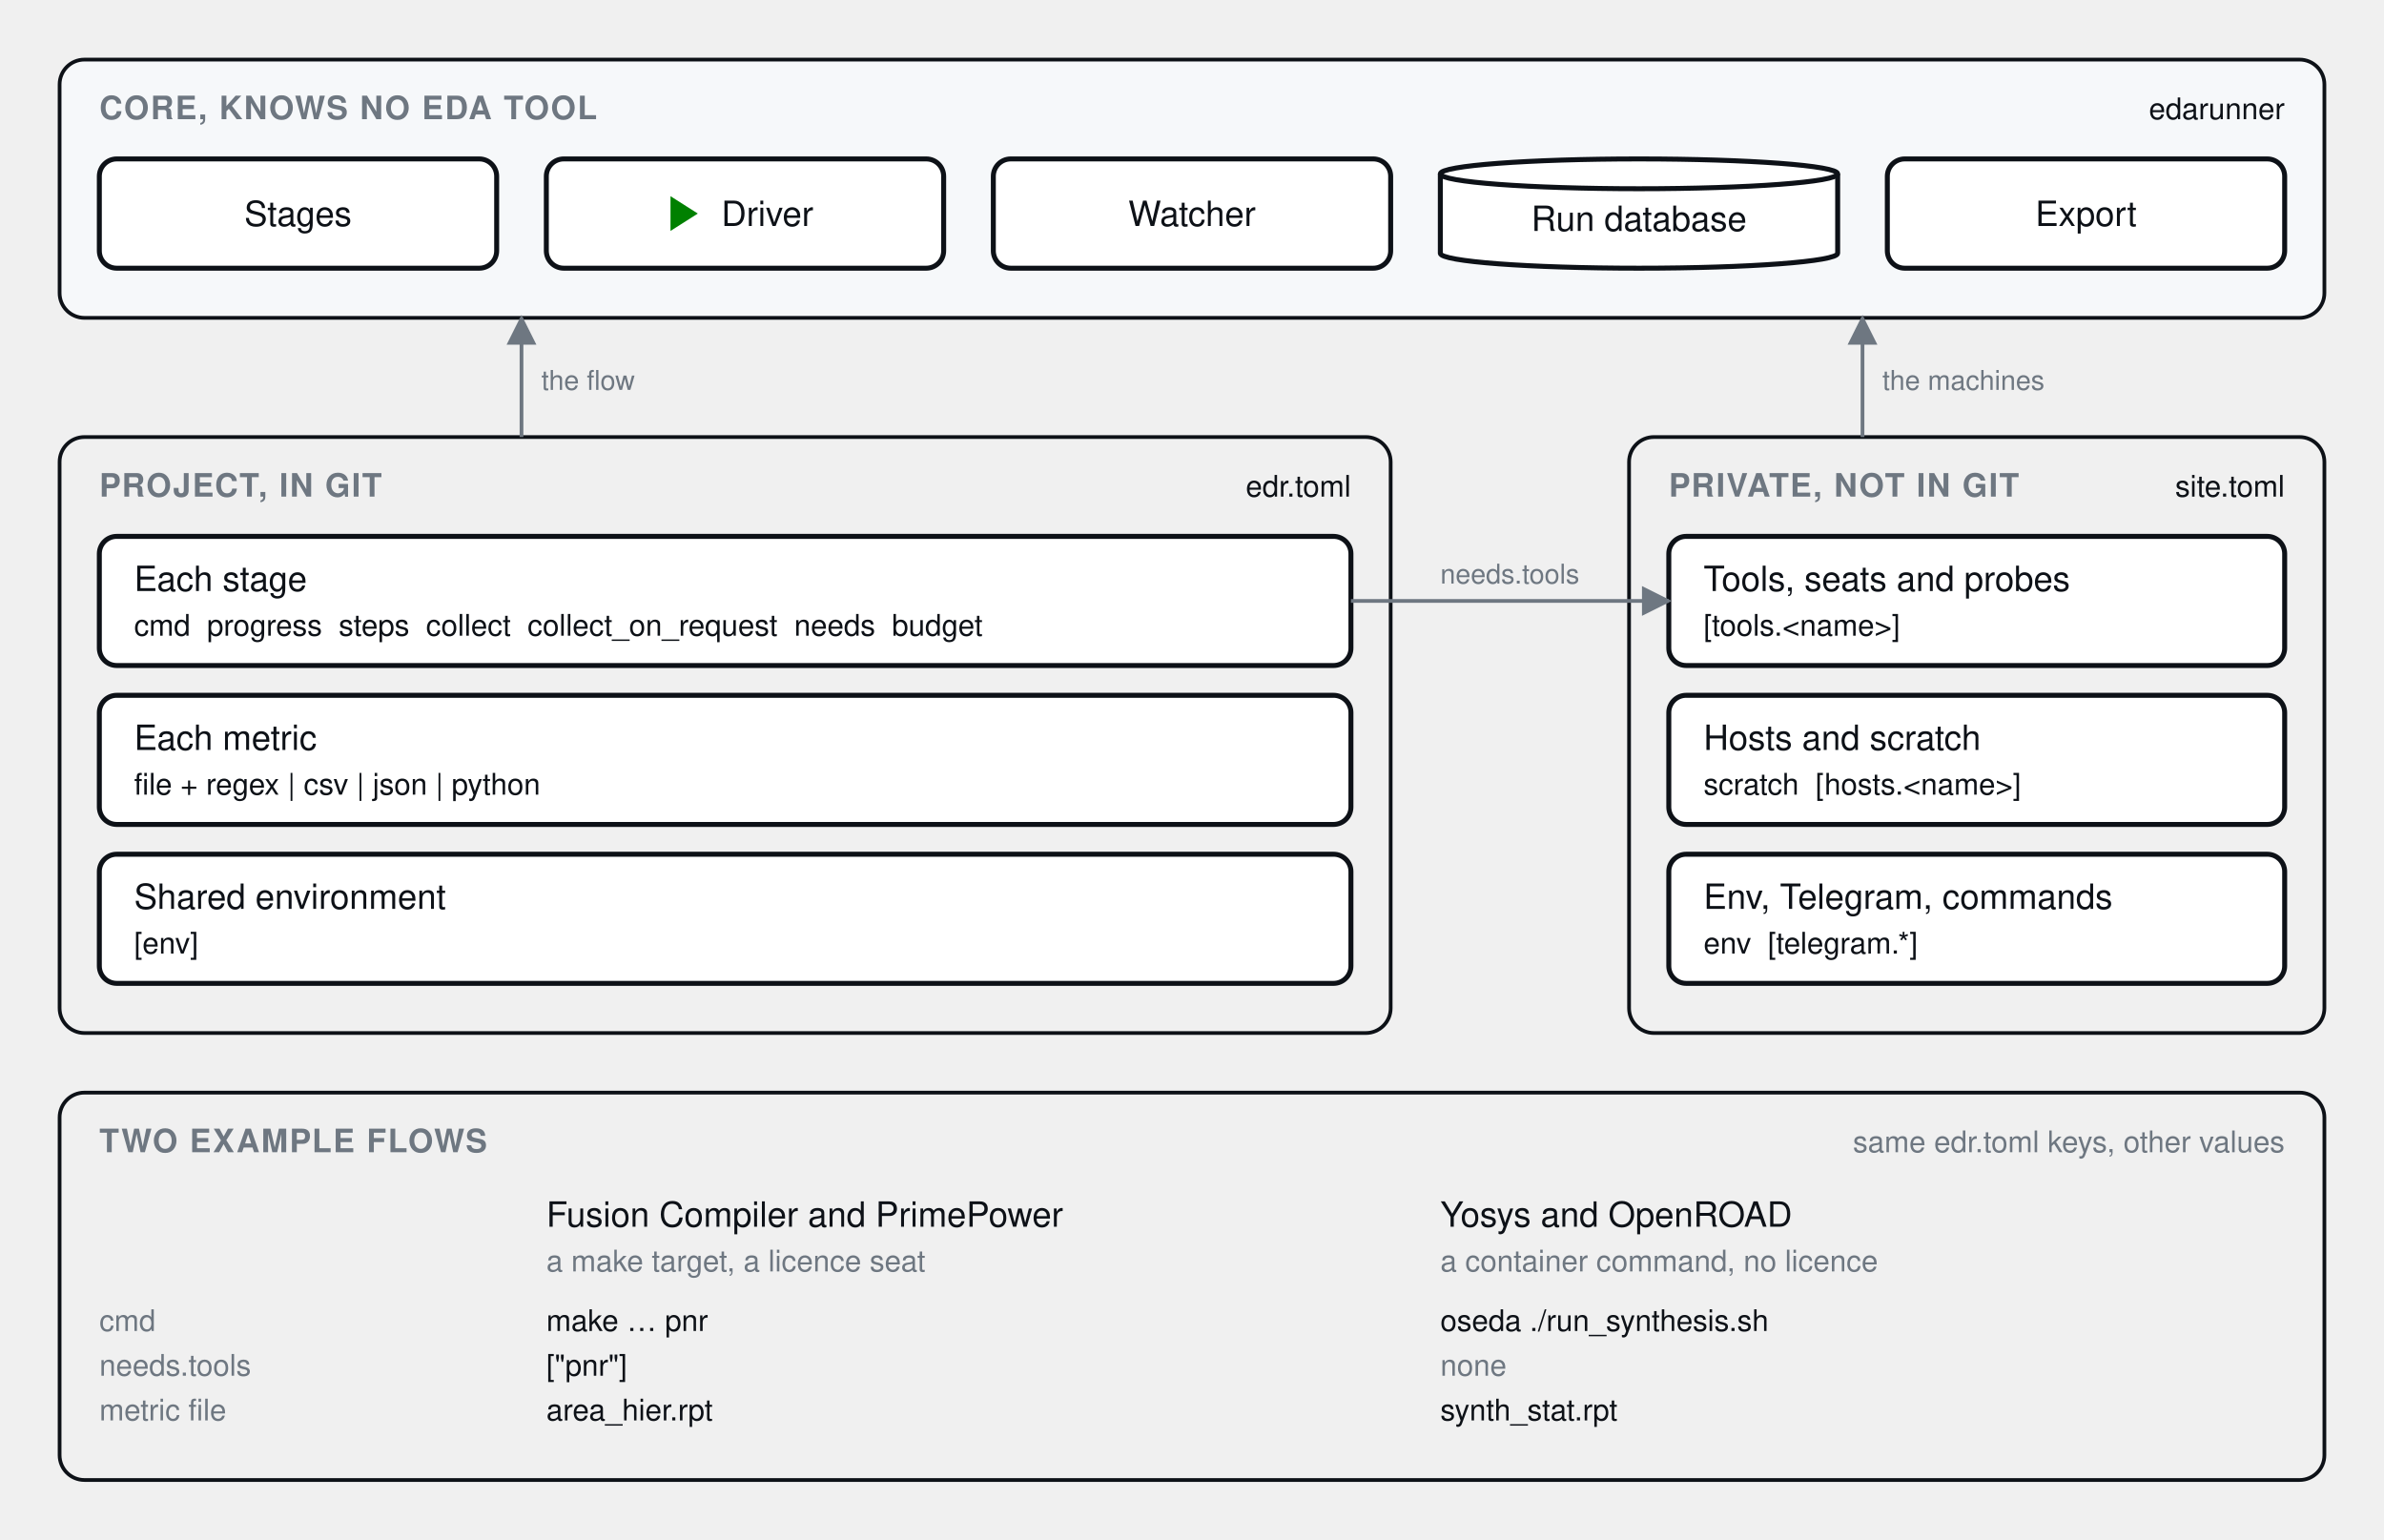
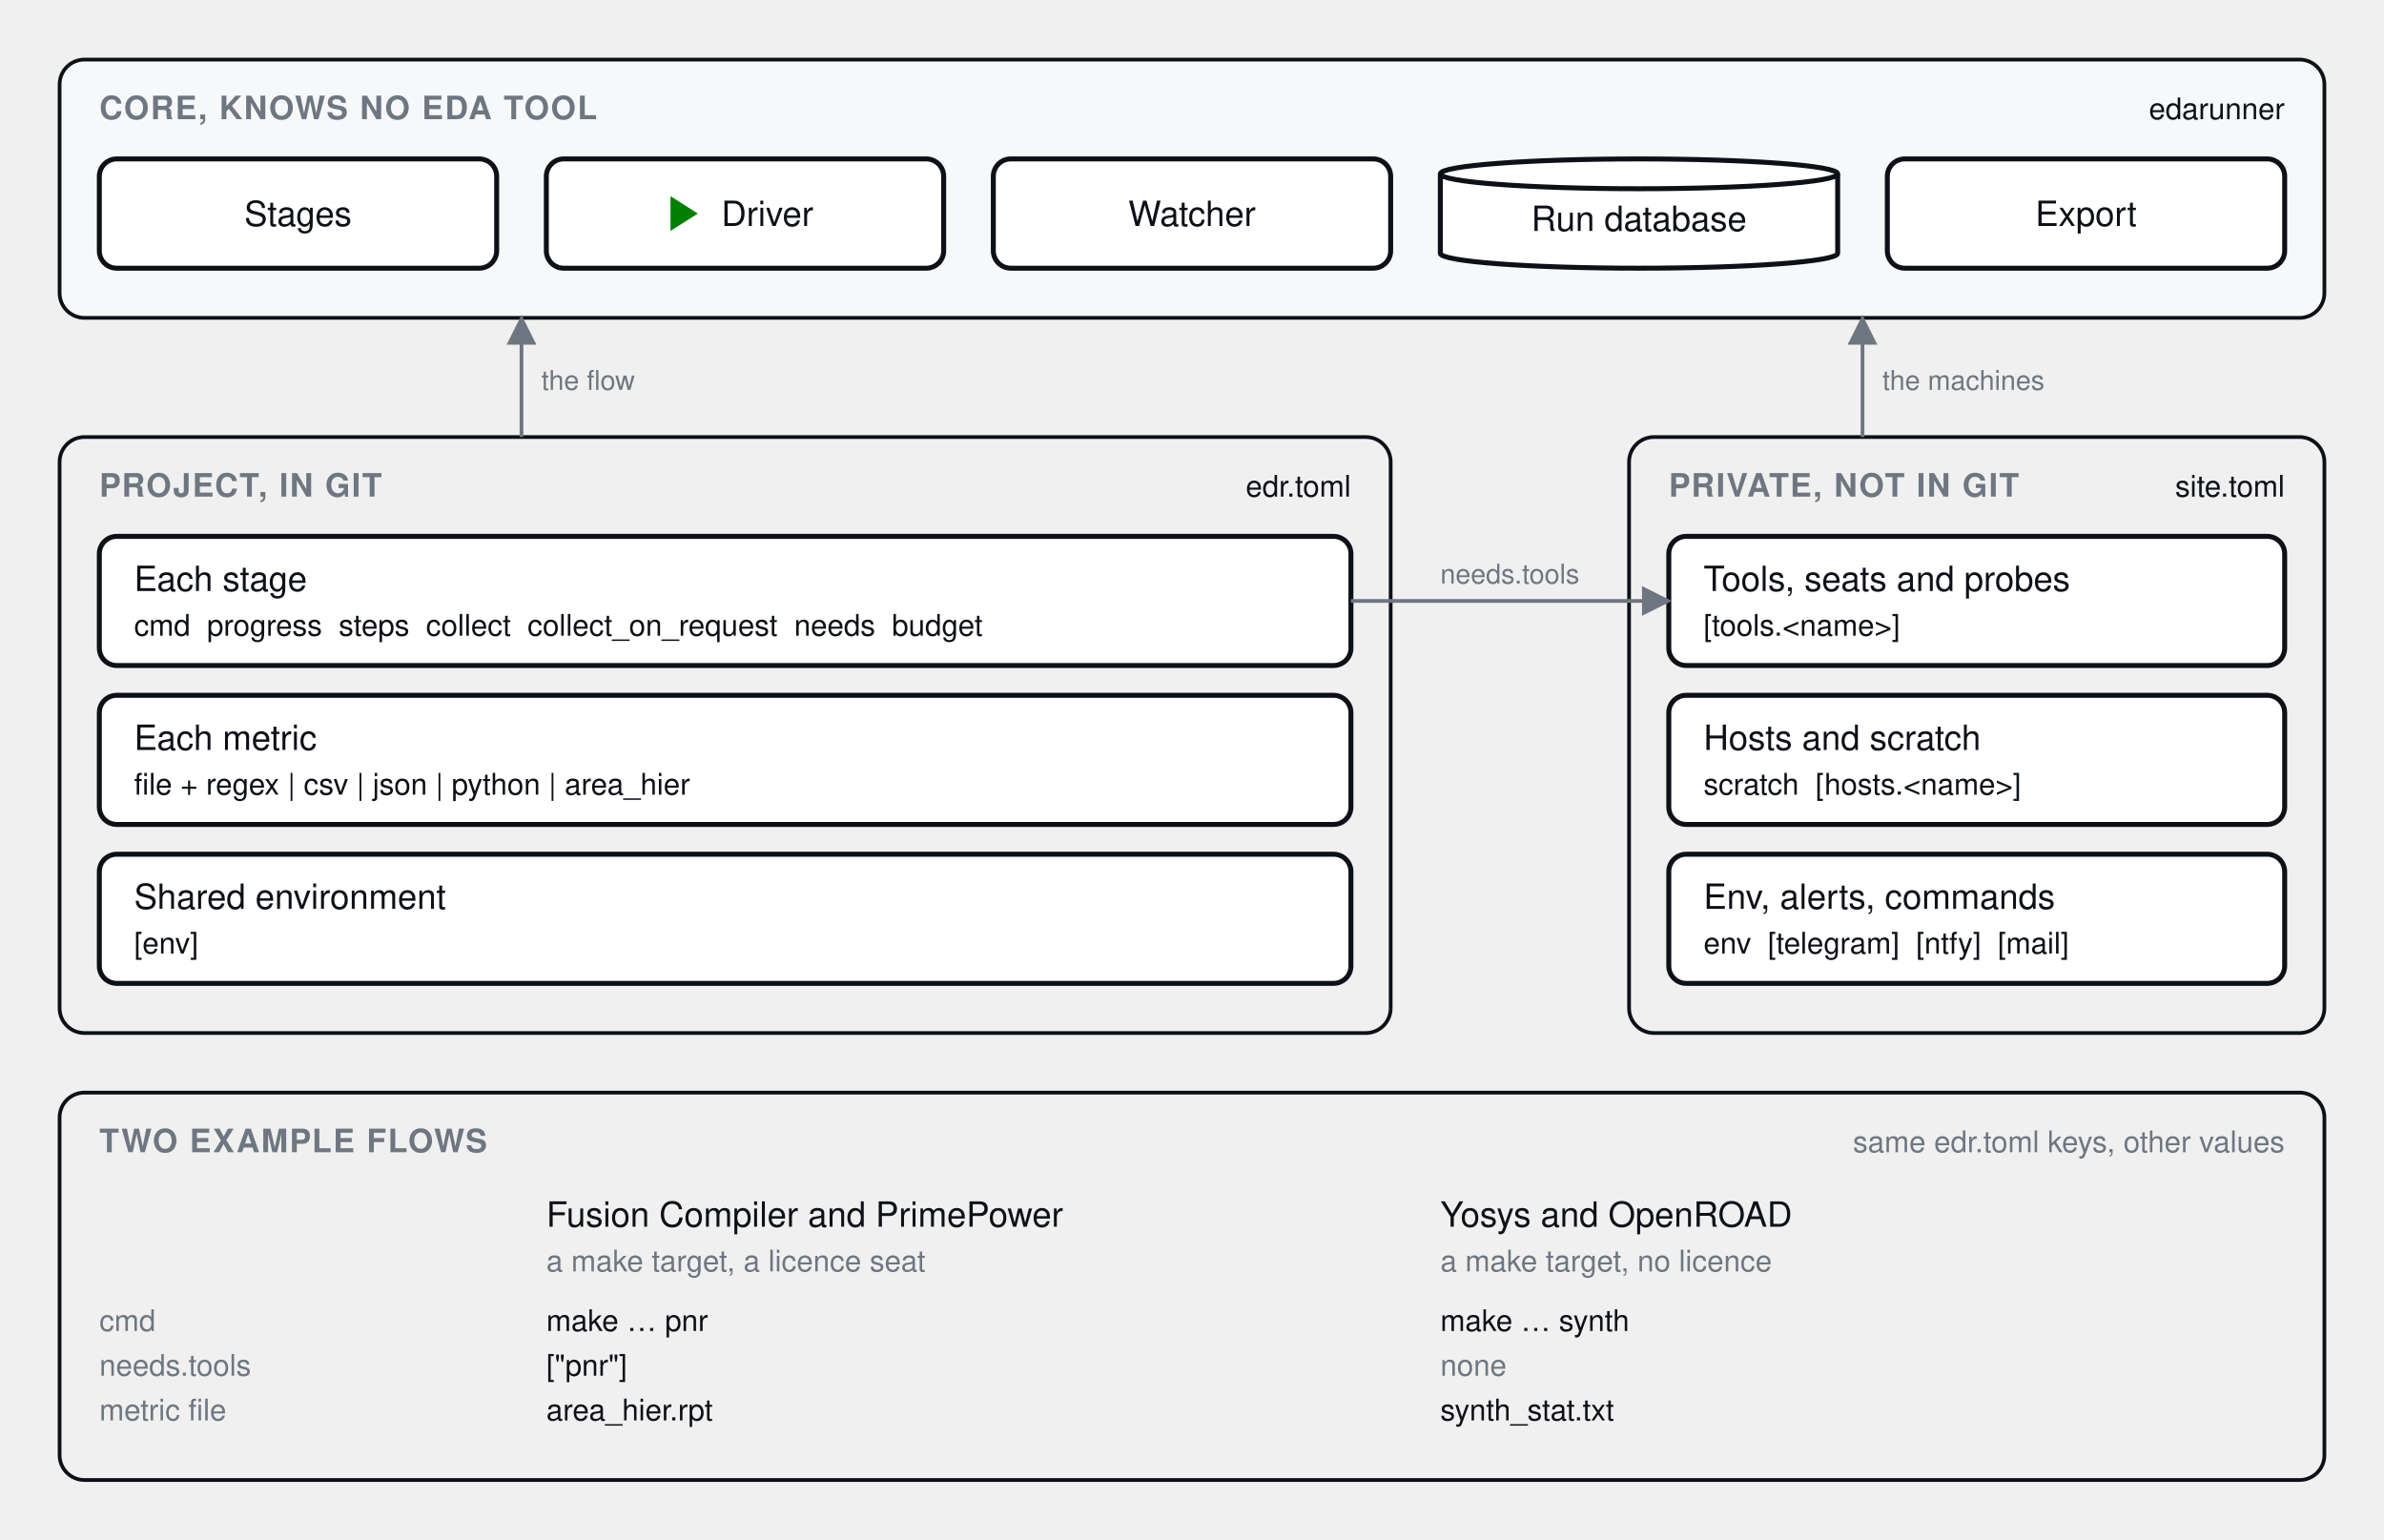
<svg xmlns="http://www.w3.org/2000/svg" width="960" height="620" viewBox="0 0 960 620" role="img" aria-label="How a flow plugs into edarunner: the core, the project edr.toml and the private site.toml">
  <style>
  .box { fill: #ffffff; stroke: #0d1117; stroke-width: 2; }
  .frame { fill: none; stroke: #0d1117; stroke-width: 1.5; }
  .frame-fill { fill: #f6f8fa; stroke: #0d1117; stroke-width: 1.5; }
  .run { fill: #008000; }
  .t { font-family: Helvetica, Arial, sans-serif; font-size: 14px; fill: #0d1117; }
  .s { font-family: Helvetica, Arial, sans-serif; font-size: 12px; fill: #6e7781; }
  .h { font-family: Helvetica, Arial, sans-serif; font-size: 13px; font-weight: 700; fill: #6e7781; letter-spacing: 0.6px; }
  .m { font-family: Helvetica, Arial, sans-serif; font-size: 12px; fill: #0d1117; }
  .m.key { fill: #6e7781; }
  .a { fill: none; stroke: #6e7781; stroke-width: 1.5; marker-end: url(#arrow); }
  .al { font-family: Helvetica, Arial, sans-serif; font-size: 11px; fill: #6e7781; }
  @media (prefers-color-scheme: dark) {
    .box { fill: #0d1117; }
    .frame-fill { fill: #161b22; }
    .t, .m { fill: #e6edf3; }
    .box, .frame, .frame-fill { stroke: #e6edf3; }
  }
</style>
  <defs>
    <marker id="arrow" viewBox="0 0 10 10" refX="9" refY="5" markerWidth="8" markerHeight="8" orient="auto-start-reverse">
      <path d="M0 0L10 5L0 10z" fill="#6e7781" />
    </marker>
  </defs>
  <rect class="frame-fill" x="24" y="24" width="912" height="104" rx="10" />
  <text class="h" x="40" y="48">CORE, KNOWS NO EDA TOOL</text>
  <text class="m" x="920" y="48" text-anchor="end">edarunner</text>
  <rect class="box" x="40" y="64" width="160" height="44" rx="7" />
  <text class="t" x="120" y="91" text-anchor="middle">Stages</text>
  <rect class="box" x="220" y="64" width="160" height="44" rx="7" />
  <text class="t" x="309" y="91" text-anchor="middle">Driver</text>
  <rect class="box" x="400" y="64" width="160" height="44" rx="7" />
  <text class="t" x="480" y="91" text-anchor="middle">Watcher</text>
  <path class="box" d="M580 70v32a80 6 0 0 0 160 0V70" />
  <ellipse class="box" cx="660" cy="70" rx="80" ry="6" />
  <text class="t" x="660" y="93" text-anchor="middle">Run database</text>
  <rect class="box" x="760" y="64" width="160" height="44" rx="7" />
  <text class="t" x="840" y="91" text-anchor="middle">Export</text>
  <path class="run" d="M270 79v14l11-7z" />
  <rect class="frame" x="24" y="176" width="536" height="240" rx="10" />
  <text class="h" x="40" y="200">PROJECT, IN GIT</text>
  <text class="m" x="544" y="200" text-anchor="end">edr.toml</text>
  <rect class="box" x="40" y="216" width="504" height="52" rx="7" />
  <text class="t" x="54" y="238">Each stage</text>
  <text class="m" x="54" y="256" xml:space="preserve">cmd  progress  steps  collect  collect_on_request  needs  budget</text>
  <rect class="box" x="40" y="280" width="504" height="52" rx="7" />
  <text class="t" x="54" y="302">Each metric</text>
-   <text class="m" x="54" y="320" xml:space="preserve">file + regex | csv | json | python</text>
+   <text class="m" x="54" y="320" xml:space="preserve">file + regex | csv | json | python | area_hier</text>
  <rect class="box" x="40" y="344" width="504" height="52" rx="7" />
  <text class="t" x="54" y="366">Shared environment</text>
  <text class="m" x="54" y="384">[env]</text>
  <rect class="frame" x="656" y="176" width="280" height="240" rx="10" />
  <text class="h" x="672" y="200">PRIVATE, NOT IN GIT</text>
  <text class="m" x="920" y="200" text-anchor="end">site.toml</text>
  <rect class="box" x="672" y="216" width="248" height="52" rx="7" />
  <text class="t" x="686" y="238">Tools, seats and probes</text>
  <text class="m" x="686" y="256">[tools.&lt;name&gt;]</text>
  <rect class="box" x="672" y="280" width="248" height="52" rx="7" />
  <text class="t" x="686" y="302">Hosts and scratch</text>
  <text class="m" x="686" y="320" xml:space="preserve">scratch  [hosts.&lt;name&gt;]</text>
  <rect class="box" x="672" y="344" width="248" height="52" rx="7" />
-   <text class="t" x="686" y="366">Env, Telegram, commands</text>
-   <text class="m" x="686" y="384" xml:space="preserve">env  [telegram.*]</text>
+   <text class="t" x="686" y="366">Env, alerts, commands</text>
+   <text class="m" x="686" y="384" xml:space="preserve">env  [telegram]  [ntfy]  [mail]</text>
  <path class="a" d="M210 176V128" />
  <text class="al" x="218" y="157">the flow</text>
  <path class="a" d="M750 176V128" />
  <text class="al" x="758" y="157">the machines</text>
  <path class="a" d="M544 242H672" />
  <text class="al" x="608" y="235" text-anchor="middle">needs.tools</text>
  <rect class="frame" x="24" y="440" width="912" height="156" rx="10" />
  <text class="h" x="40" y="464">TWO EXAMPLE FLOWS</text>
  <text class="s" x="920" y="464" text-anchor="end">same edr.toml keys, other values</text>
  <text class="t" x="220" y="494">Fusion Compiler and PrimePower</text>
  <text class="t" x="580" y="494">Yosys and OpenROAD</text>
  <text class="s" x="220" y="512">a make target, a licence seat</text>
-   <text class="s" x="580" y="512">a container command, no licence</text>
+   <text class="s" x="580" y="512">a make target, no licence</text>
  <text class="m key" x="40" y="536">cmd</text>
  <text class="m" x="220" y="536">make … pnr</text>
-   <text class="m" x="580" y="536">oseda ./run_synthesis.sh</text>
+   <text class="m" x="580" y="536">make … synth</text>
  <text class="m key" x="40" y="554">needs.tools</text>
  <text class="m" x="220" y="554">["pnr"]</text>
  <text class="s" x="580" y="554">none</text>
  <text class="m key" x="40" y="572">metric file</text>
  <text class="m" x="220" y="572">area_hier.rpt</text>
-   <text class="m" x="580" y="572">synth_stat.rpt</text>
+   <text class="m" x="580" y="572">synth_stat.txt</text>
</svg>
